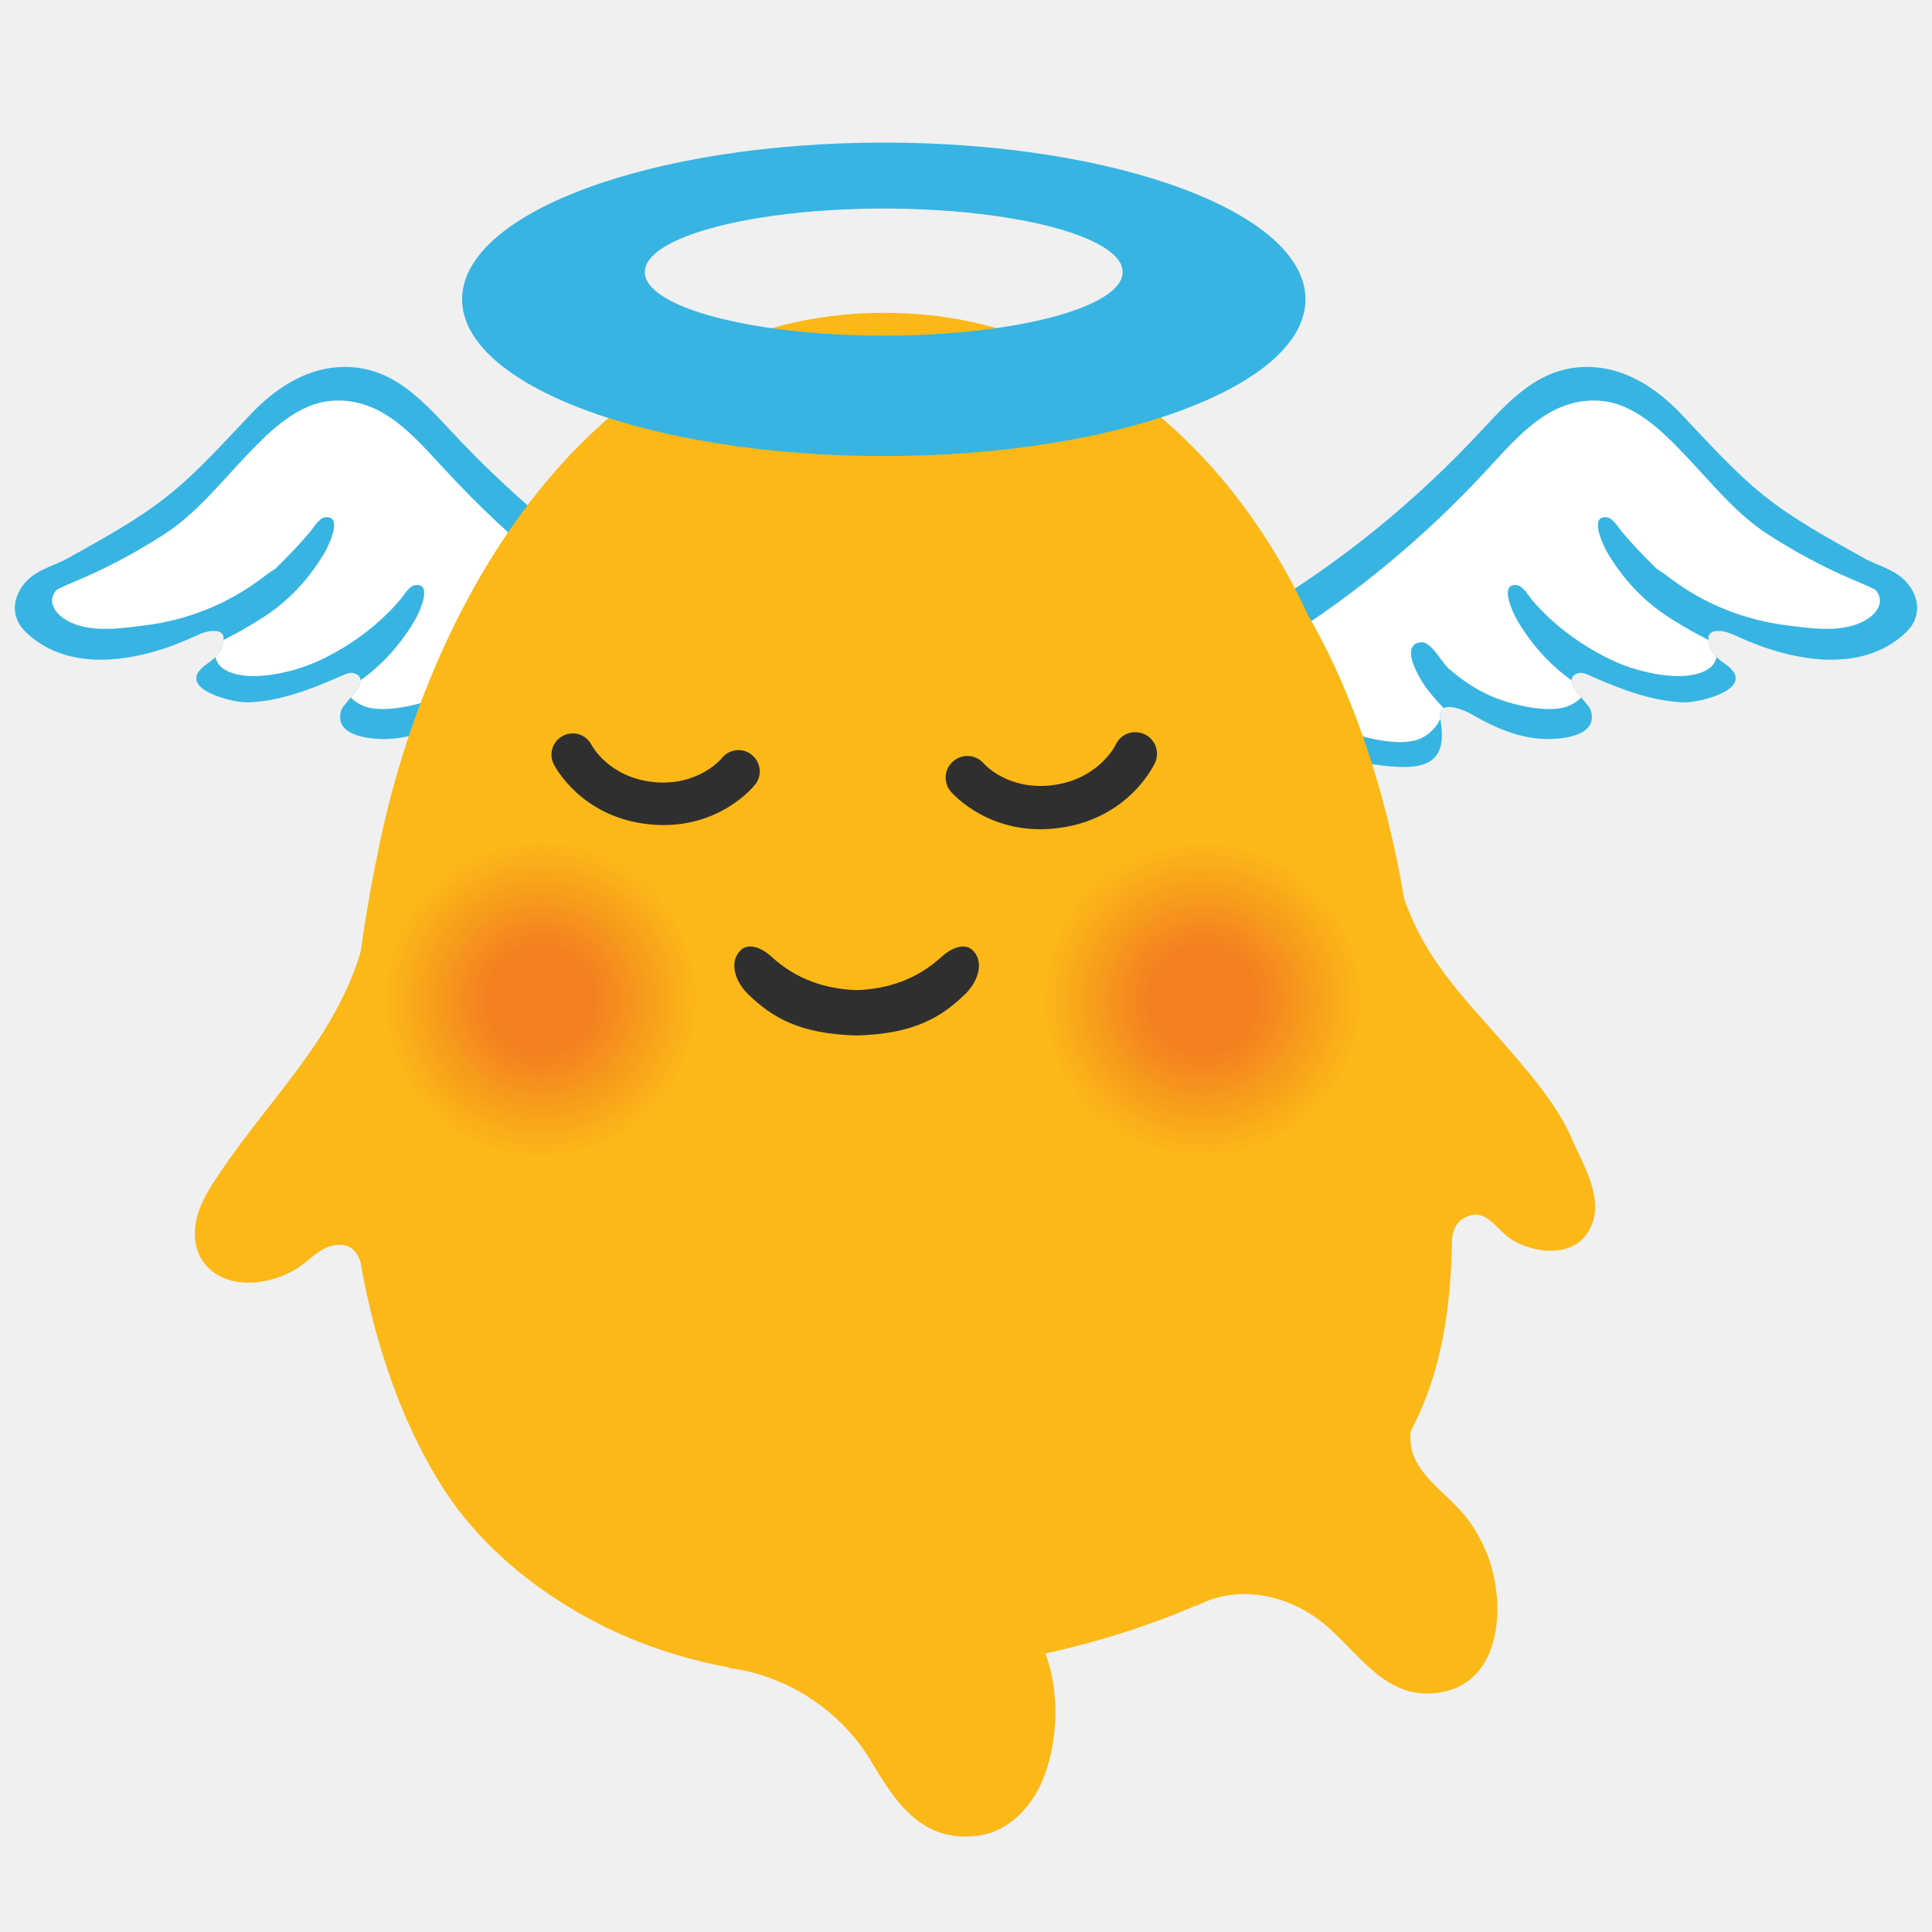
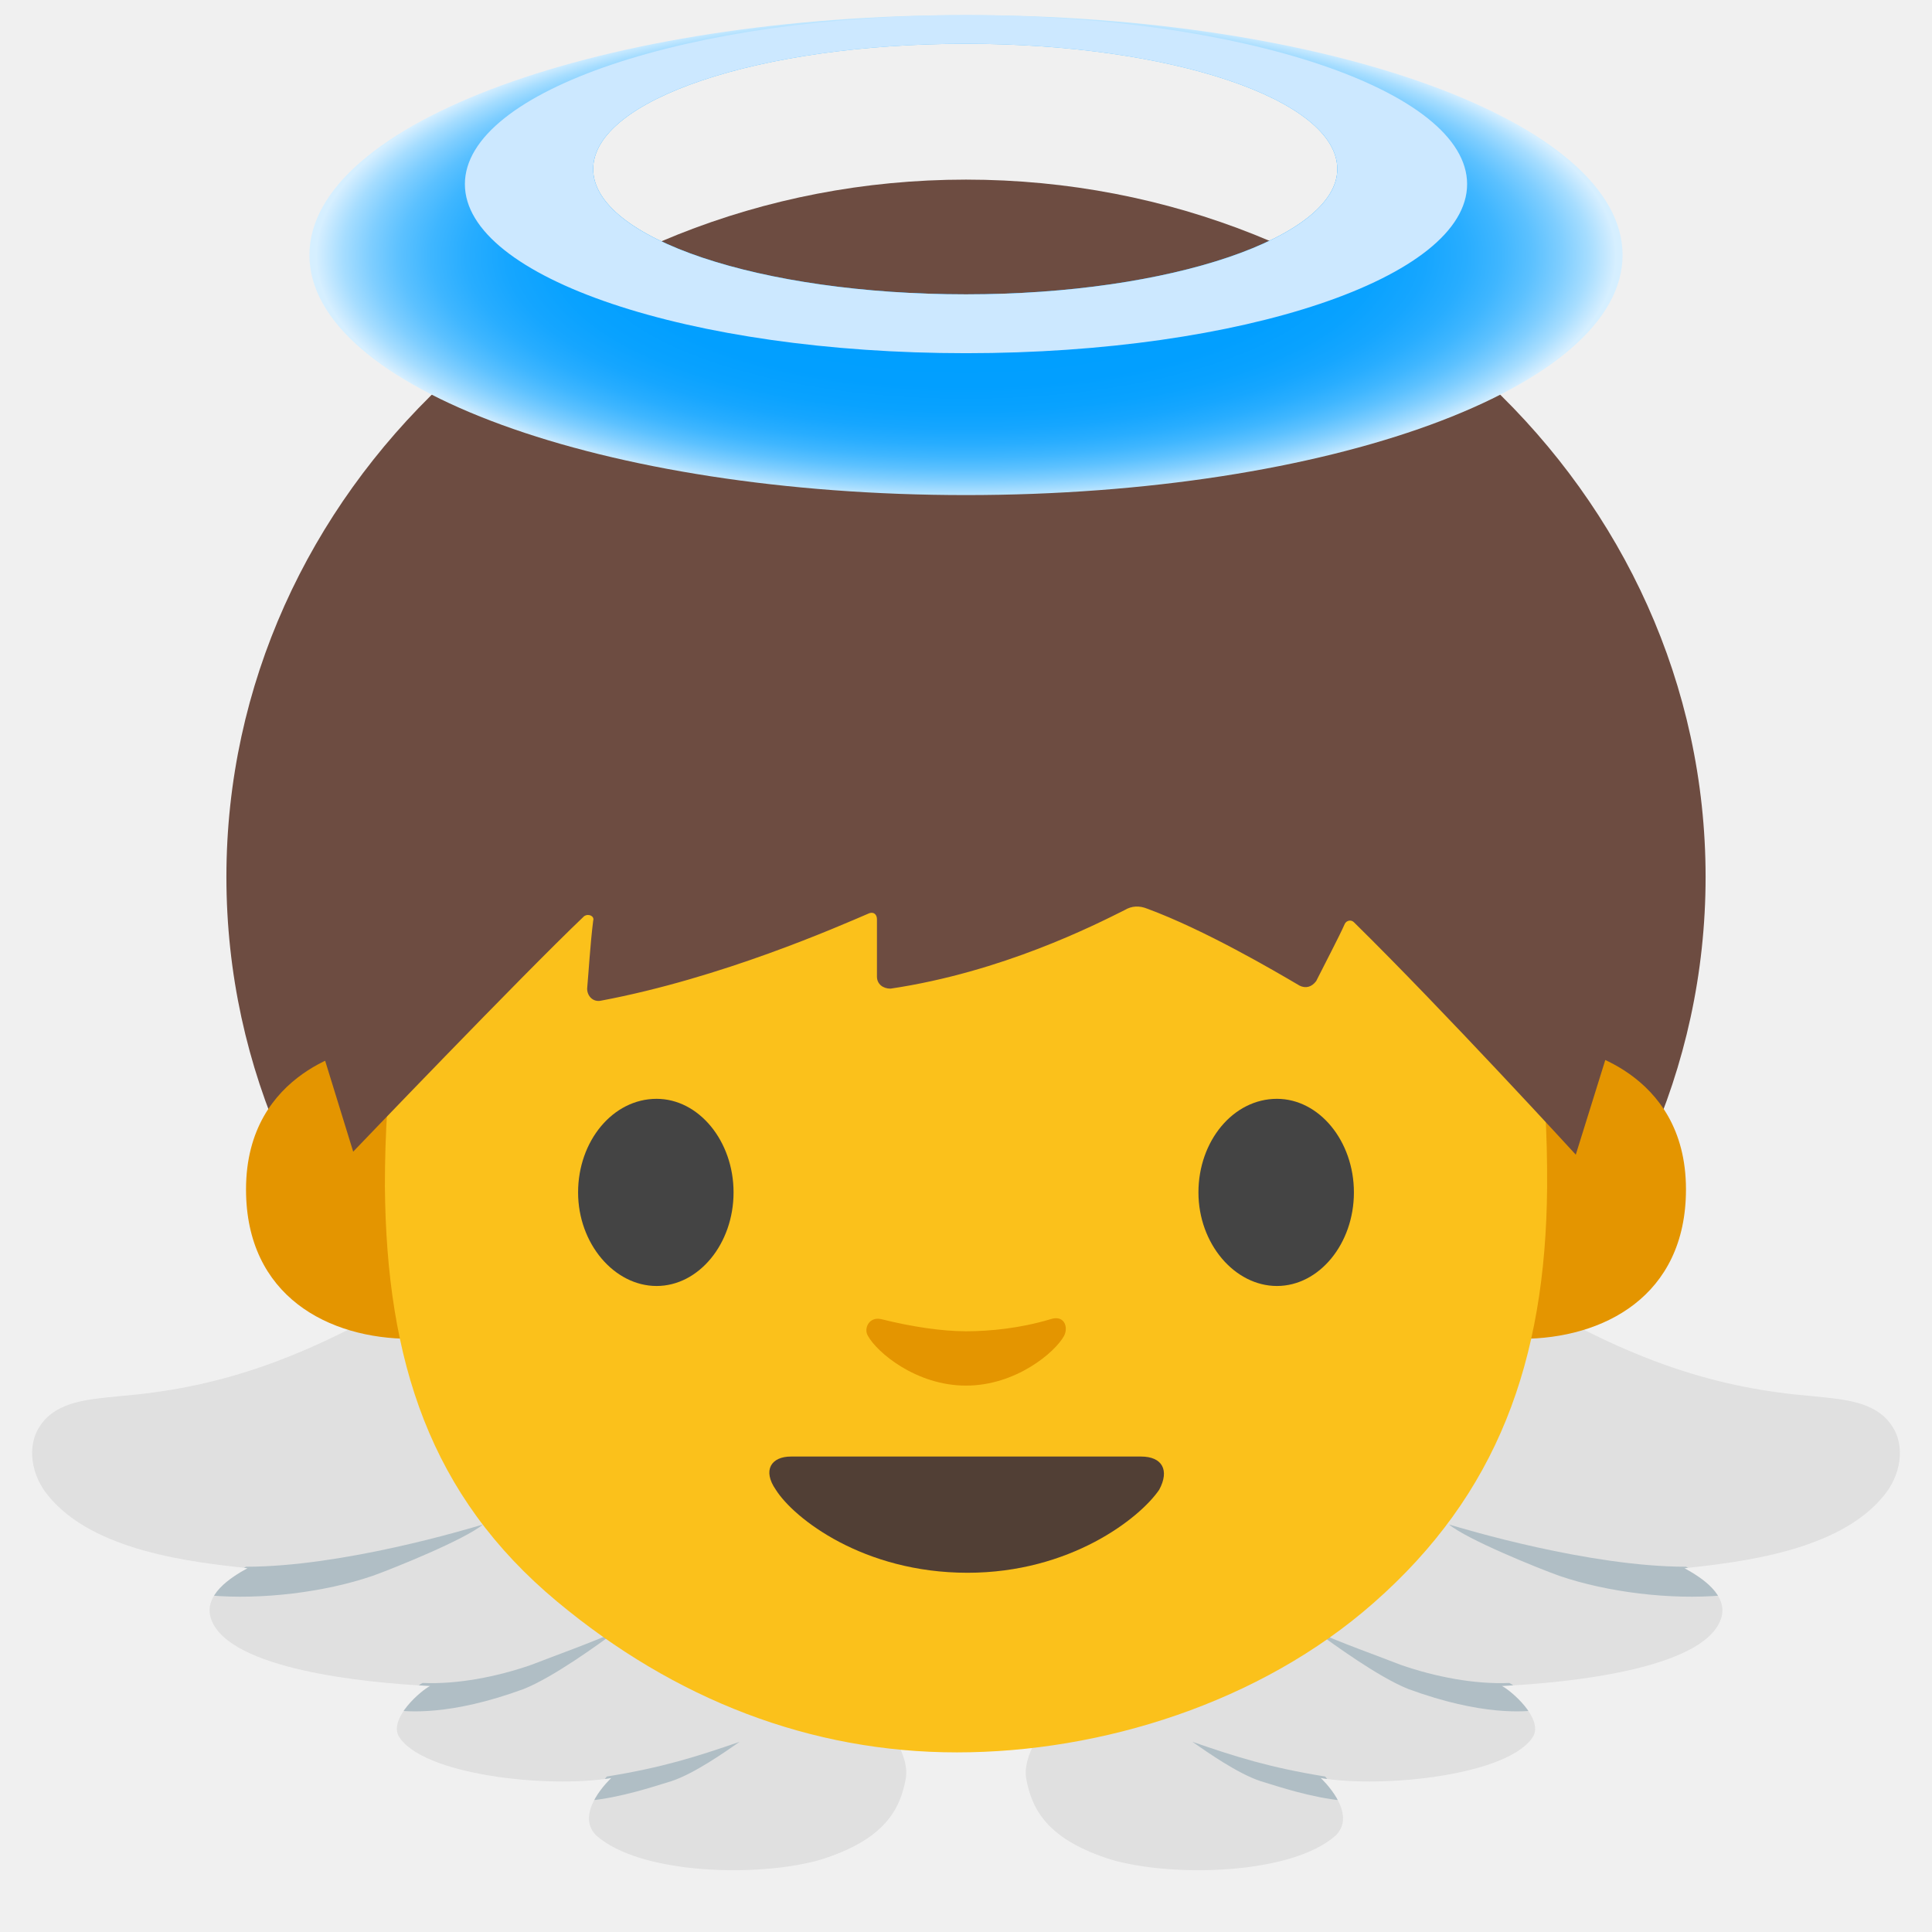
- <svg xmlns="http://www.w3.org/2000/svg" xmlns:xlink="http://www.w3.org/1999/xlink" version="1.1" id="レイヤー_1" x="0px" y="0px" width="128px" height="128px" viewBox="0 0 128 128" enable-background="new 0 0 128 128" xml:space="preserve">
+ <svg xmlns="http://www.w3.org/2000/svg" xmlns:xlink="http://www.w3.org/1999/xlink" width="128" height="128" style="enable-background:new 0 0 128 128;">
+   <style type="text/css">
+ .st0{clip-path:url(#SVGID_2_);fill:#B0BEC5;}
+ .st1{clip-path:url(#SVGID_4_);fill:#B0BEC5;}
+ .st2{fill:#6D4C41;}
+ .st3{fill:#E49500;}
+ .st4{fill:#FBC11B;}
+ .st5{fill:#513F35;}
+ .st6{fill:#444444;}
+ .st7{fill:url(#SVGID_5_);}
+ .st8{fill:#CCE8FF;}
+   </style>
  <g>
    <g>
      <g>
        <g>
          <defs>
-             <path id="SVGID_1_" d="M44.043,48.062c1.388-0.954,2.444-2.166,2.791-3.647c0.447-1.897-0.675-3-2.185-3.898       c-5.508-3.269-10.508-7.358-14.852-12.052c-2.097-2.252-4.131-4.392-7.476-4.133c-2.237,0.172-4.167,1.492-5.676,3.075       c-1.775,1.859-3.488,3.804-5.501,5.42c-2.027,1.623-4.369,2.88-6.625,4.145c-1.131,0.628-2.36,0.812-3.12,1.997       c-0.632,1.003-0.527,2.11,0.339,2.933c2.987,2.851,7.76,1.826,11.081,0.292c0.412-0.19,0.825-0.381,1.291-0.396       c0.789-0.022,0.804,0.449,0.594,1.1c-0.176,0.531-0.681,0.86-1.105,1.175c-2.052,1.548,1.819,2.487,2.811,2.458       c2.087-0.067,4.122-0.838,6.022-1.672c0.299-0.127,0.718-0.375,1.064-0.244c1.175,0.426-0.69,1.919-0.862,2.391       c-0.514,1.429,1.085,1.833,2.155,1.926c2.169,0.191,3.988-0.617,5.813-1.665c0.583-0.329,2.214-0.905,1.982,0.329       c-0.404,2.215,0.247,3.277,2.581,3.213C37.635,50.743,41.424,49.854,44.043,48.062z" />
+             <path id="SVGID_1_" d="M50.5,103.5c-2.8-4.7-6.4-12.8-8.4-15.6c-3.2-4.6-8.8-5.9-13.6-2.9c-8.6,5.4-14.6,7-20.6,7.5 c-1.9,0.2-4.1,0.3-5.2,1.9c-1,1.4-0.6,3.4,0.5,4.7c3,3.7,9.6,4.4,13.2,4.8c-1.1,0.6-3,1.8-2.4,3.4c1.2,3.3,10.2,4.2,14.5,4.4 c-0.6,0.3-2.7,2.1-2.1,3.3c1.5,2.6,9.9,3.5,14.1,2.8c0,0-2.5,2.3-1,3.8c2.9,2.6,10.8,2.8,14.9,1.6c4.1-1.3,5.2-3.2,5.6-5.3 C60.6,114.7,54.5,110.2,50.5,103.5z" />
          </defs>
-           <use xlink:href="#SVGID_1_" overflow="visible" fill-rule="evenodd" clip-rule="evenodd" fill="#37B4E2" />
+           <use style="overflow:visible;fill:#E0E0E0;" xlink:href="#SVGID_1_" />
          <clipPath id="SVGID_2_">
-             <use xlink:href="#SVGID_1_" overflow="visible" />
+             <use style="overflow:visible;" xlink:href="#SVGID_1_" />
          </clipPath>
-           <path clip-path="url(#SVGID_2_)" fill-rule="evenodd" clip-rule="evenodd" fill="#FFFFFF" d="M43.785,50.775      c1.388-0.954,2.442-2.166,2.791-3.647c0.445-1.896-0.677-3-2.185-3.897c-5.51-3.269-10.507-7.358-14.854-12.052      c-2.095-2.252-4.225-4.883-7.569-4.625c-2.237,0.172-4.072,1.984-5.583,3.566c-1.741,1.824-3.402,3.928-5.525,5.29      c-1.865,1.195-3.729,2.199-5.779,3.063c-1.812,0.763-3.699,1.597-3.666,3.875c0.013,0.985,0.346,1.939,0.746,2.839      c1.273,2.875,4.992,4.476,7.769,5.456c4.429,1.564,9.047,2.585,13.719,3.047c1.168,0.116,2.339,0.198,3.512,0.243      C32.599,54.144,39.115,53.97,43.785,50.775z" />
-           <path clip-path="url(#SVGID_2_)" fill-rule="evenodd" clip-rule="evenodd" fill="#37B4E2" d="M0.098,38.048      c0.342-0.535,0.829-0.716,1.575-0.799c1.419,0,2.912,0.363,4.352,0.445c-0.348,0.382-0.85,0.576-1.328,0.774      c-2.132,0.879-1.255,2.465,0.565,2.983c1.396,0.396,2.977,0.154,4.388-0.024c2.777-0.35,5.465-1.422,7.694-3.116      c0.292-0.221,0.589-0.439,0.9-0.63c0.789-0.769,1.55-1.56,2.293-2.435c0.229-0.271,0.596-0.918,0.987-0.971      c1.27-0.172,0.204,1.966-0.028,2.353c-1.016,1.713-2.345,3.161-4.027,4.249c-2.206,1.425-4.481,2.458-6.979,3.414      c-2.618,1.004-5.098,0.342-7.578-0.917c-1.979-1.006-4.079-2.198-3.041-4.869C-0.061,38.329,0.014,38.177,0.098,38.048z" />
-           <path clip-path="url(#SVGID_2_)" fill-rule="evenodd" clip-rule="evenodd" fill="#37B4E2" d="M12.102,44.5      c0.303-0.862,1.171-1.779,2.118-1.79c-0.053,0.552,0.037,1.223,0.546,1.575c1.539,1.062,4.698,0.239,6.211-0.442      c2.069-0.931,4.059-2.366,5.529-4.1c0.229-0.273,0.595-0.918,0.988-0.973c1.268-0.17,0.202,1.968-0.028,2.355      c-1.018,1.713-2.346,3.161-4.027,4.247c-1.167,0.756-2.438,1.294-3.626,2.001c-0.926,0.55-1.64,1.322-2.796,1.399      c-0.729,0.05-1.455-0.101-2.16-0.295c-0.664-0.182-1.334-0.409-1.867-0.845c-0.838-0.685-1.225-1.878-0.95-2.925      C12.057,44.637,12.078,44.57,12.102,44.5z" />
-           <path clip-path="url(#SVGID_2_)" fill-rule="evenodd" clip-rule="evenodd" fill="#37B4E2" d="M21.145,47.506      c-0.008-0.103-0.01-0.202-0.004-0.299c0.026-0.442,1.386-2.256,1.442-2.073c0.234,0.763,0.842,1.401,1.592,1.672      c1.322,0.477,3.791-0.139,5.038-0.687c1.042-0.457,1.994-1.102,2.843-1.854c0.443-0.391,1.127-1.805,1.838-1.711      c1.451,0.191-0.024,2.555-0.443,3.097c-1.59,2.048-4.466,4.528-7.115,5.117c-0.497,0.124-1.021,0.065-1.528-0.022      c-0.888-0.155-1.79-0.425-2.475-1.012C21.747,49.234,21.218,48.329,21.145,47.506z" />
-           <path clip-path="url(#SVGID_2_)" fill-rule="evenodd" clip-rule="evenodd" fill="#37B4E2" d="M31.028,49.694      c-0.008-0.101-0.01-0.2-0.004-0.298c0.026-0.441,1.386-2.255,1.44-2.074c0.236,0.765,0.844,1.403,1.594,1.674      c1.32,0.477,3.789-0.139,5.038-0.687c1.042-0.456,1.992-1.102,2.843-1.852c0.443-0.393,1.127-1.807,1.836-1.713      c1.453,0.19-0.022,2.555-0.443,3.097c-1.588,2.048-4.465,4.53-7.113,5.117c-0.498,0.124-1.023,0.068-1.528-0.022      c-0.888-0.155-1.79-0.422-2.475-1.012C31.63,51.424,31.1,50.521,31.028,49.694z" />
+           <path class="st0" d="M16.3,103.8c6.4,0,14.7-2.5,15.7-2.8c-1.2,1-5.9,2.9-7.3,3.4c-3.2,1.1-7.4,1.6-10.8,1.3 C14.6,104.9,15.3,104.3,16.3,103.8z" />
+           <path class="st0" d="M28,111.5c2.3,0.1,4.9-0.4,7.2-1.2c1.8-0.7,3.8-1.4,5.6-2.2c-1.1,0.8-4.1,3-6.1,3.8 c-4.9,1.8-7.7,1.5-8.6,1.4C26.6,112.8,27.4,111.8,28,111.5z" />
+           <path class="st0" d="M40.2,117.7c3.7-0.6,5.9-1.3,8.8-2.3c-1,0.7-3,2.1-4.5,2.6c-1.3,0.4-3.4,1.1-5.5,1.3 C39.2,118.9,39.9,118.1,40.2,117.7z" />
+         </g>
+         <g>
+           <defs>
+             <path id="SVGID_3_" d="M77.5,103.5c2.8-4.7,6.4-12.8,8.4-15.6c3.2-4.6,8.8-5.9,13.6-2.9c8.6,5.4,14.6,7,20.6,7.5 c1.9,0.2,4.1,0.3,5.2,1.9c1,1.4,0.6,3.4-0.5,4.7c-3,3.7-9.6,4.4-13.2,4.8c1.1,0.6,3,1.8,2.4,3.4c-1.2,3.3-10.2,4.2-14.5,4.4 c0.6,0.3,2.7,2.1,2.1,3.3c-1.5,2.6-9.9,3.5-14.1,2.8c0,0,2.5,2.3,1,3.8c-2.9,2.6-10.8,2.8-14.9,1.6c-4.1-1.3-5.2-3.2-5.6-5.3 C67.4,114.7,73.5,110.2,77.5,103.5z" />
+           </defs>
+           <use style="overflow:visible;fill:#E0E0E0;" xlink:href="#SVGID_3_" />
+           <clipPath id="SVGID_4_">
+             <use style="overflow:visible;" xlink:href="#SVGID_3_" />
+           </clipPath>
+           <path class="st1" d="M111.7,103.8c-6.4,0-14.7-2.5-15.7-2.8c1.2,1,5.9,2.9,7.3,3.4c3.2,1.1,7.4,1.6,10.8,1.3 C113.4,104.9,112.7,104.3,111.7,103.8z" />
+           <path class="st1" d="M100,111.5c-2.3,0.1-4.9-0.4-7.2-1.2c-1.8-0.7-3.8-1.4-5.6-2.2c1.1,0.8,4.1,3,6.1,3.8 c4.9,1.8,7.7,1.5,8.6,1.4C101.4,112.8,100.6,111.8,100,111.5z" />
+           <path class="st1" d="M87.8,117.7c-3.7-0.6-5.9-1.3-8.8-2.3c1,0.7,3,2.1,4.5,2.6c1.3,0.4,3.4,1.1,5.5,1.3 C88.8,118.9,88.1,118.1,87.8,117.7z" />
        </g>
      </g>
      <g>
-         <g>
-           <defs>
-             <path id="SVGID_3_" d="M83.957,48.062c-1.388-0.954-2.443-2.166-2.791-3.647c-0.445-1.897,0.677-3,2.185-3.898       c5.51-3.269,10.507-7.358,14.854-12.052c2.095-2.252,4.13-4.392,7.474-4.133c2.237,0.172,4.167,1.492,5.678,3.075       c1.773,1.859,3.486,3.804,5.499,5.42c2.027,1.623,4.369,2.88,6.625,4.145c1.133,0.628,2.36,0.812,3.119,1.997       c0.632,1.003,0.527,2.11-0.336,2.933c-2.989,2.851-7.762,1.826-11.083,0.292c-0.411-0.19-0.823-0.381-1.291-0.396       c-0.789-0.022-0.804,0.449-0.595,1.1c0.176,0.531,0.681,0.86,1.107,1.175c2.05,1.548-1.822,2.487-2.813,2.458       c-2.087-0.067-4.122-0.838-6.022-1.672c-0.299-0.127-0.718-0.375-1.062-0.244c-1.174,0.426,0.688,1.919,0.86,2.391       c0.516,1.429-1.084,1.833-2.154,1.926c-2.169,0.191-3.988-0.617-5.813-1.665c-0.583-0.329-2.214-0.905-1.983,0.329       c0.404,2.215-0.247,3.277-2.581,3.213C90.365,50.743,86.575,49.854,83.957,48.062z" />
-           </defs>
-           <use xlink:href="#SVGID_3_" overflow="visible" fill-rule="evenodd" clip-rule="evenodd" fill="#37B4E2" />
-           <clipPath id="SVGID_4_">
-             <use xlink:href="#SVGID_3_" overflow="visible" />
-           </clipPath>
-           <path clip-path="url(#SVGID_4_)" fill-rule="evenodd" clip-rule="evenodd" fill="#FFFFFF" d="M84.215,50.775      c-1.388-0.954-2.443-2.166-2.791-3.647c-0.445-1.896,0.677-3,2.184-3.897c5.51-3.269,10.508-7.358,14.854-12.052      c2.095-2.252,4.225-4.883,7.569-4.625c2.237,0.172,4.072,1.984,5.583,3.566c1.739,1.824,3.402,3.928,5.525,5.29      c1.863,1.195,3.729,2.199,5.779,3.063c1.811,0.763,3.7,1.597,3.666,3.875c-0.013,0.985-0.346,1.939-0.746,2.839      c-1.273,2.875-4.992,4.476-7.771,5.456c-4.427,1.564-9.044,2.585-13.717,3.047c-1.167,0.116-2.339,0.198-3.513,0.243      C95.401,54.144,88.885,53.97,84.215,50.775z" />
-           <path clip-path="url(#SVGID_4_)" fill-rule="evenodd" clip-rule="evenodd" fill="#37B4E2" d="M127.901,38.048      c-0.344-0.535-0.828-0.716-1.575-0.799c-1.419,0-2.91,0.363-4.35,0.445c0.346,0.382,0.849,0.576,1.326,0.774      c2.134,0.879,1.255,2.465-0.565,2.983c-1.395,0.396-2.977,0.154-4.39-0.024c-2.775-0.35-5.463-1.422-7.692-3.116      c-0.292-0.221-0.589-0.439-0.899-0.63c-0.79-0.769-1.55-1.56-2.293-2.435c-0.228-0.271-0.595-0.918-0.988-0.971      c-1.27-0.172-0.202,1.966,0.026,2.353c1.018,1.713,2.348,3.161,4.029,4.249c2.207,1.425,4.481,2.458,6.978,3.414      c2.62,1.004,5.098,0.342,7.578-0.917c1.979-1.006,4.08-2.198,3.043-4.869C128.061,38.329,127.985,38.177,127.901,38.048z" />
-           <path clip-path="url(#SVGID_4_)" fill-rule="evenodd" clip-rule="evenodd" fill="#37B4E2" d="M115.898,44.5      c-0.303-0.862-1.171-1.779-2.118-1.79c0.053,0.552-0.037,1.223-0.545,1.575c-1.54,1.062-4.698,0.239-6.211-0.442      c-2.069-0.931-4.059-2.366-5.527-4.1c-0.232-0.273-0.596-0.918-0.989-0.973c-1.27-0.17-0.202,1.968,0.028,2.355      c1.018,1.713,2.345,3.161,4.029,4.247c1.167,0.756,2.437,1.294,3.625,2.001c0.928,0.55,1.64,1.322,2.796,1.399      c0.729,0.05,1.457-0.101,2.16-0.295c0.665-0.182,1.336-0.409,1.867-0.845c0.838-0.685,1.228-1.878,0.95-2.925      C115.943,44.637,115.922,44.57,115.898,44.5z" />
-           <path clip-path="url(#SVGID_4_)" fill-rule="evenodd" clip-rule="evenodd" fill="#37B4E2" d="M106.854,47.506      c0.009-0.103,0.011-0.202,0.005-0.299c-0.026-0.442-1.386-2.256-1.441-2.073c-0.234,0.763-0.842,1.401-1.594,1.672      c-1.32,0.477-3.789-0.139-5.037-0.687c-1.042-0.457-1.992-1.102-2.843-1.854c-0.443-0.391-1.127-1.805-1.838-1.711      c-1.451,0.191,0.024,2.555,0.445,3.097c1.586,2.048,4.464,4.528,7.113,5.117c0.498,0.124,1.023,0.065,1.528-0.022      c0.889-0.155,1.79-0.425,2.475-1.012C106.251,49.234,106.782,48.329,106.854,47.506z" />
-           <path clip-path="url(#SVGID_4_)" fill-rule="evenodd" clip-rule="evenodd" fill="#37B4E2" d="M96.973,49.694      c0.009-0.101,0.009-0.2,0.003-0.298c-0.026-0.441-1.386-2.255-1.442-2.074c-0.232,0.765-0.842,1.403-1.592,1.674      c-1.322,0.477-3.789-0.139-5.039-0.687c-1.042-0.456-1.992-1.102-2.843-1.852c-0.443-0.393-1.128-1.807-1.837-1.713      c-1.453,0.19,0.023,2.555,0.443,3.097c1.588,2.048,4.465,4.53,7.113,5.117c0.5,0.124,1.023,0.068,1.528-0.022      c0.891-0.155,1.79-0.422,2.477-1.012C96.37,51.424,96.899,50.521,96.973,49.694z" />
+         <ellipse id="XMLID_167_" class="st2" cx="64" cy="58.1" rx="49" ry="46.2" />
+         <g id="XMLID_164_">
+           <path id="XMLID_166_" class="st3" d="M104.2,69.5c0,0,7.5,1.3,7.5,9.3c0,7.1-5.5,9.9-10.9,9.9V69.5H104.2z" />
+           <path id="XMLID_165_" class="st3" d="M23.8,69.5c0,0-7.5,1.3-7.5,9.3c0,7.1,5.5,9.9,10.9,9.9V69.5H23.8z" />
        </g>
-       </g>
-       <g>
-         <g>
-           <g>
-             <path fill-rule="evenodd" clip-rule="evenodd" fill="#37B4E2" d="M33.75,48.615c0.71,0.019,2.151-0.662,2.671-1.066       c0.741-0.58,1.448-2.158,1.448-2.158l0.441,0.576l-0.441,2.15l-1.422,2.062l-2.659-0.266L33.75,48.615z" />
-           </g>
+         <g id="XMLID_163_">
+           <path class="st4" d="M92.4,45.3C85.6,36.9,73.9,33.2,64,33.2c-9.9,0-21.6,3.6-28.4,12.1c-6.6,8.3-10.1,19-10.1,33.3 c0.1,11.6,3,20.5,11.4,27.5c7.8,6.5,16.8,10,26.5,10c9.6,0,20.1-3.3,27.6-9.9c8.2-7.2,11.4-16,11.5-27.5 C102.6,64.3,99.1,53.6,92.4,45.3z" />
        </g>
-         <path fill="#FBB817" d="M94.624,92.186c1.84-5.128,1.7-10.898,1.423-16.552c-0.09-1.84-0.423-3.621-1.029-5.334     c-0.314-2.02-0.797-4.126-1.394-6.266c-0.03-0.278-0.041-0.55-0.073-0.831c-1.047-8.906-3.595-16.765-6.89-22.443     c-5.286-11.401-14.876-19.275-26.263-19.979C40.405,19.547,28.833,38.588,25.2,55.666c-0.924,4.349-1.579,8.65-1.934,13.073     c-1.025,12.702,1.872,23.192,6.022,29.744c3.64,5.75,9.439,8.686,11.428,9.606c4.287,1.982,9.022,2.914,13.731,3.013     c1.384,0.03,2.768,0.002,4.148-0.08c10.513-0.61,22.702-3.765,30.705-10.921C91.922,97.755,93.587,95.071,94.624,92.186z" />
-         <path fill="#2F2F2F" d="M50.034,51.974c-0.097,0.127-2.484,3.097-7.003,2.641c-4.526-0.456-6.272-3.837-6.344-3.983     c-0.348-0.7-0.071-1.541,0.628-1.889c0.688-0.355,1.533-0.071,1.881,0.621c0.041,0.075,1.175,2.155,4.115,2.451     c2.948,0.295,4.496-1.56,4.507-1.575c0.479-0.614,1.369-0.726,1.976-0.24C50.407,50.478,50.52,51.36,50.034,51.974z" />
-         <path fill="#2F2F2F" d="M76.528,50.534c-0.079,0.146-1.709,3.669-6.295,4.312c-4.586,0.651-7.13-2.281-7.242-2.401     c-0.508-0.606-0.438-1.511,0.165-2.013c0.606-0.52,1.507-0.448,2.027,0.158c0.053,0.067,1.668,1.84,4.646,1.417     c2.993-0.423,4.077-2.637,4.084-2.656c0.322-0.726,1.171-1.043,1.9-0.714C76.532,48.966,76.85,49.805,76.528,50.534z" />
-         <g>
-           <g>
-             <path fill="#37B4E2" d="M58.559,9.447c-15.427,0-27.943,4.65-27.943,10.384c0,5.738,12.516,10.384,27.943,10.384       c15.43,0,27.931-4.646,27.931-10.384C86.489,14.097,73.988,9.447,58.559,9.447z M58.551,22.236       c-8.742,0-15.83-1.885-15.83-4.212c0-2.319,7.088-4.205,15.83-4.205s15.826,1.885,15.826,4.205       C74.377,20.351,67.292,22.236,58.551,22.236z" />
-           </g>
+         <path id="XMLID_162_" class="st3" d="M69.6,87.4c-2,0.6-4,0.8-5.6,0.8c-1.6,0-3.6-0.3-5.6-0.8c-0.8-0.2-1.2,0.6-0.9,1.1 c0.6,1.1,3.2,3.3,6.5,3.3c3.3,0,5.9-2.2,6.5-3.3C70.8,87.9,70.5,87.1,69.6,87.4z" />
+         <path id="XMLID_161_" class="st5" d="M75.6,96.5c-1.6,0-11.6,0-11.6,0s-10,0-11.6,0c-1.3,0-1.9,0.9-1,2.2 c1.2,1.9,5.8,5.5,12.7,5.5c6.8,0,11.4-3.6,12.7-5.5C77.5,97.4,77,96.5,75.6,96.5z" />
+         <g id="XMLID_158_">
+           <path id="XMLID_160_" class="st6" d="M48.6,79c0,3.4-2.3,6.2-5.1,6.2c-2.8,0-5.2-2.8-5.2-6.2c0-3.4,2.3-6.2,5.2-6.2 C46.3,72.8,48.6,75.6,48.6,79" />
+           <path id="XMLID_159_" class="st6" d="M89.7,79c0,3.4-2.3,6.2-5.1,6.2c-2.8,0-5.2-2.8-5.2-6.2c0-3.4,2.3-6.2,5.2-6.2 C87.4,72.8,89.7,75.6,89.7,79" />
        </g>
-         <g>
-           <path fill="#FBB817" d="M83.336,76.183c-5.577,2.009-11.73-0.819-13.758-6.325c-2.024-5.499,0.841-11.596,6.415-13.604      c5.562-1.998,11.73,0.838,13.766,6.336C91.778,68.1,88.902,74.186,83.336,76.183z" />
-           <path fill="#FBB517" d="M83.224,75.877c-5.406,1.947-11.371-0.794-13.336-6.131c-1.961-5.33,0.815-11.24,6.218-13.187      c5.392-1.937,11.37,0.812,13.343,6.142C91.407,68.042,88.618,73.941,83.224,75.877z" />
-           <path fill="#FAB318" d="M83.111,75.572c-5.235,1.885-11.011-0.769-12.914-5.938c-1.899-5.161,0.79-10.883,6.021-12.769      c5.221-1.875,11.01,0.786,12.92,5.948C91.035,67.984,88.335,73.697,83.111,75.572z" />
-           <path fill="#FAB018" d="M82.998,75.266c-5.063,1.823-10.651-0.744-12.491-5.743c-1.837-4.993,0.764-10.528,5.825-12.352      c5.05-1.813,10.65,0.76,12.498,5.753C90.663,67.926,88.051,73.453,82.998,75.266z" />
-           <path fill="#FAAE19" d="M82.886,74.96c-4.893,1.762-10.292-0.719-12.069-5.549c-1.775-4.824,0.738-10.171,5.628-11.934      c4.879-1.752,10.29,0.734,12.075,5.559C90.291,67.869,87.768,73.208,82.886,74.96z" />
-           <path fill="#F9AB19" d="M82.773,74.655c-4.721,1.7-9.931-0.694-11.647-5.355c-1.713-4.655,0.712-9.815,5.431-11.516      c4.708-1.691,9.93,0.708,11.653,5.364C89.919,67.811,87.484,72.964,82.773,74.655z" />
-           <path fill="#F9A81A" d="M82.661,74.349c-4.55,1.638-9.572-0.669-11.225-5.162c-1.651-4.486,0.687-9.459,5.234-11.098      c4.537-1.63,9.569,0.683,11.23,5.169C89.547,67.753,87.201,72.719,82.661,74.349z" />
-           <path fill="#F9A61A" d="M82.548,74.043c-4.379,1.576-9.212-0.645-10.803-4.967c-1.588-4.318,0.661-9.104,5.037-10.681      c4.367-1.568,9.209,0.657,10.808,4.975C89.175,67.696,86.917,72.475,82.548,74.043z" />
-           <path fill="#F8A31A" d="M82.435,73.738c-4.208,1.515-8.852-0.62-10.38-4.773c-1.526-4.149,0.635-8.747,4.84-10.263      c4.196-1.507,8.85,0.631,10.386,4.78C88.803,67.638,86.633,72.23,82.435,73.738z" />
-           <path fill="#F8A01B" d="M82.323,73.432c-4.037,1.453-8.492-0.595-9.958-4.58c-1.464-3.98,0.609-8.391,4.644-9.845      c4.025-1.446,8.489,0.605,9.963,4.586C88.431,67.58,86.35,71.986,82.323,73.432z" />
-           <path fill="#F89E1B" d="M82.21,73.126c-3.865,1.391-8.132-0.57-9.536-4.385c-1.402-3.812,0.583-8.035,4.447-9.428      c3.854-1.385,8.129,0.58,9.541,4.392C88.059,67.522,86.066,71.742,82.21,73.126z" />
-           <path fill="#F79B1C" d="M82.098,72.821c-3.694,1.329-7.772-0.545-9.114-4.191c-1.34-3.643,0.558-7.679,4.25-9.01      c3.684-1.323,7.769,0.554,9.118,4.197C87.688,67.465,85.783,71.498,82.098,72.821z" />
-           <path fill="#F7991C" d="M81.985,72.515c-3.523,1.267-7.413-0.52-8.692-3.998c-1.278-3.474,0.532-7.323,4.053-8.592      c3.513-1.262,7.409,0.528,8.695,4.003C87.315,67.407,85.499,71.253,81.985,72.515z" />
-           <path fill="#F7961D" d="M81.873,72.209c-3.352,1.206-7.053-0.495-8.27-3.804c-1.215-3.306,0.506-6.967,3.856-8.174      c3.342-1.201,7.048,0.502,8.273,3.808C86.943,67.35,85.215,71.009,81.873,72.209z" />
-           <path fill="#F6931D" d="M81.76,71.904c-3.181,1.144-6.693-0.47-7.848-3.609c-1.153-3.137,0.48-6.611,3.66-7.757      c3.171-1.14,6.688,0.477,7.85,3.613C86.571,67.292,84.932,70.765,81.76,71.904z" />
-           <path fill="#F6911D" d="M81.647,71.598c-3.01,1.082-6.333-0.445-7.426-3.416c-1.091-2.968,0.454-6.255,3.463-7.339      c3-1.079,6.334,0.448,7.428,3.419C86.206,67.232,84.648,70.52,81.647,71.598z" />
-           <path fill="#F68E1E" d="M81.535,71.292c-2.838,1.02-5.973-0.42-7.003-3.222c-1.029-2.799,0.428-5.898,3.266-6.921      c2.829-1.017,5.974,0.423,7.005,3.225C85.833,67.174,84.365,70.276,81.535,71.292z" />
-           <path fill="#F58B1E" d="M81.422,70.987c-2.667,0.958-5.614-0.395-6.582-3.028c-0.967-2.631,0.403-5.542,3.069-6.503      c2.658-0.956,5.613,0.397,6.583,3.03C85.461,67.117,84.081,70.031,81.422,70.987z" />
-           <path fill="#F5891F" d="M81.31,70.681c-2.496,0.896-5.254-0.37-6.159-2.833c-0.904-2.462,0.377-5.187,2.873-6.086      c2.487-0.895,5.253,0.371,6.16,2.835C85.089,67.059,83.797,69.787,81.31,70.681z" />
-           <path fill="#F5861F" d="M81.197,70.375c-2.325,0.834-4.894-0.345-5.737-2.64c-0.842-2.293,0.351-4.831,2.676-5.668      c2.316-0.833,4.893,0.346,5.737,2.641C84.717,67.001,83.514,69.542,81.197,70.375z" />
-           <path fill="#F48420" d="M81.084,70.07c-2.154,0.773-4.534-0.32-5.314-2.446c-0.781-2.125,0.325-4.474,2.479-5.25      c2.146-0.771,4.532,0.32,5.315,2.446C84.345,66.943,83.23,69.298,81.084,70.07z" />
-           <path fill="#F48120" d="M80.972,69.764c-1.982,0.711-4.174-0.295-4.892-2.252c-0.718-1.956,0.299-4.118,2.281-4.833      c1.975-0.71,4.167,0.296,4.893,2.252C83.968,66.888,82.947,69.054,80.972,69.764z" />
-         </g>
-         <g>
-           <path fill="#FBB817" d="M39.433,76.217c-5.495,2.017-11.551-0.823-13.544-6.344c-1.994-5.521,0.827-11.637,6.317-13.653      c5.477-2.005,11.547,0.845,13.556,6.359C47.737,68.107,44.916,74.216,39.433,76.217z" />
-           <path fill="#FBB517" d="M39.322,75.91c-5.327,1.955-11.197-0.798-13.129-6.149c-1.933-5.352,0.801-11.28,6.124-13.234      c5.308-1.943,11.209,0.813,13.14,6.164C47.388,68.043,44.637,73.97,39.322,75.91z" />
-           <path fill="#FAB318" d="M39.211,75.604c-5.158,1.892-10.842-0.773-12.713-5.956c-1.872-5.183,0.776-10.922,5.93-12.814      c5.14-1.882,10.854,0.788,12.724,5.968C47.021,67.986,44.357,73.725,39.211,75.604z" />
-           <path fill="#FAB018" d="M39.1,75.297c-4.989,1.83-10.488-0.748-12.298-5.761c-1.811-5.014,0.75-10.565,5.735-12.396      c4.972-1.82,10.5,0.762,12.308,5.773C46.655,67.929,44.078,73.48,39.1,75.297z" />
-           <path fill="#FAAE19" d="M38.989,74.991c-4.821,1.769-10.134-0.723-11.882-5.566c-1.749-4.844,0.725-10.208,5.542-11.976      c4.803-1.759,10.145,0.736,11.892,5.578C46.289,67.871,43.799,73.234,38.989,74.991z" />
-           <path fill="#F9AB19" d="M38.879,74.684c-4.653,1.707-9.78-0.697-11.467-5.372c-1.688-4.675,0.7-9.851,5.347-11.557      c4.636-1.697,9.791,0.71,11.476,5.382C45.922,67.813,43.52,72.989,38.879,74.684z" />
-           <path fill="#F9A81A" d="M38.768,74.377c-4.484,1.645-9.425-0.672-11.051-5.177c-1.627-4.506,0.673-9.493,5.153-11.139      c4.467-1.635,9.435,0.685,11.06,5.188C45.556,67.756,43.24,72.744,38.768,74.377z" />
-           <path fill="#F9A61A" d="M38.657,74.071c-4.316,1.583-9.071-0.647-10.636-4.982c-1.566-4.336,0.648-9.136,4.958-10.719      c4.299-1.574,9.081,0.659,10.645,4.993C45.189,67.699,42.961,72.499,38.657,74.071z" />
-           <path fill="#F8A31A" d="M38.546,73.765c-4.147,1.52-8.717-0.622-10.22-4.788c-1.505-4.167,0.623-8.778,4.765-10.3      c4.131-1.512,8.726,0.633,10.229,4.797C44.823,67.641,42.682,72.253,38.546,73.765z" />
-           <path fill="#F8A01B" d="M38.436,73.458c-3.979,1.458-8.362-0.597-9.805-4.594c-1.444-3.998,0.597-8.421,4.57-9.881      c3.963-1.45,8.371,0.607,9.812,4.602C44.457,67.583,42.402,72.008,38.436,73.458z" />
-           <path fill="#F89E1B" d="M38.325,73.151c-3.81,1.396-8.008-0.572-9.389-4.399c-1.383-3.829,0.572-8.064,4.376-9.462      c3.795-1.389,8.016,0.581,9.396,4.407C44.09,67.526,42.123,71.763,38.325,73.151z" />
-           <path fill="#F79B1C" d="M38.214,72.845c-3.642,1.334-7.654-0.546-8.973-4.205c-1.322-3.66,0.546-7.706,4.182-9.042      c3.627-1.327,7.662,0.555,8.981,4.211C43.724,67.468,41.844,71.518,38.214,72.845z" />
-           <path fill="#F7991C" d="M38.103,72.538c-3.473,1.272-7.299-0.521-8.558-4.01c-1.261-3.491,0.521-7.349,3.988-8.624      c3.458-1.266,7.307,0.529,8.564,4.016C43.357,67.411,41.564,71.272,38.103,72.538z" />
-           <path fill="#F7961D" d="M37.992,72.232c-3.304,1.21-6.945-0.497-8.142-3.815c-1.2-3.322,0.495-6.992,3.793-8.205      c3.291-1.204,6.952,0.503,8.149,3.821C42.991,67.354,41.285,71.027,37.992,72.232z" />
-           <path fill="#F6931D" d="M37.881,71.925c-3.136,1.148-6.591-0.471-7.727-3.621c-1.139-3.152,0.47-6.634,3.6-7.785      c3.122-1.143,6.597,0.478,7.733,3.625C42.625,67.296,41.006,70.782,37.881,71.925z" />
-           <path fill="#F6911D" d="M37.771,71.619c-2.967,1.086-6.237-0.446-7.311-3.426c-1.077-2.983,0.444-6.277,3.405-7.366      c2.954-1.081,6.243,0.452,7.317,3.43C42.258,67.238,40.727,70.537,37.771,71.619z" />
-           <path fill="#F68E1E" d="M37.66,71.312c-2.799,1.024-5.882-0.421-6.896-3.232c-1.016-2.813,0.419-5.92,3.211-6.947      c2.786-1.019,5.887,0.426,6.901,3.235C41.892,67.181,40.447,70.292,37.66,71.312z" />
-           <path fill="#F58B1E" d="M37.549,71.005c-2.631,0.962-5.528-0.396-6.48-3.037c-0.956-2.645,0.393-5.562,3.017-6.528      c2.618-0.958,5.533,0.4,6.485,3.04C41.525,67.123,40.168,70.046,37.549,71.005z" />
-           <path fill="#F5891F" d="M37.438,70.699c-2.462,0.9-5.174-0.371-6.064-2.843c-0.895-2.475,0.368-5.205,2.823-6.108      c2.45-0.896,5.178,0.374,6.069,2.845C41.159,67.066,39.889,69.801,37.438,70.699z" />
-           <path fill="#F5861F" d="M37.328,70.393c-2.293,0.838-4.82-0.346-5.649-2.648c-0.833-2.306,0.342-4.848,2.628-5.69      c2.282-0.834,4.823,0.349,5.654,2.65C40.792,67.008,39.609,69.556,37.328,70.393z" />
-           <path fill="#F48420" d="M37.217,70.086c-2.125,0.776-4.465-0.321-5.233-2.454c-0.772-2.137,0.317-4.491,2.435-5.271      c2.113-0.772,4.468,0.323,5.237,2.455C40.426,66.951,39.33,69.31,37.217,70.086z" />
-           <path fill="#F48120" d="M37.106,69.779c-1.957,0.714-4.111-0.295-4.818-2.259c-0.711-1.968,0.292-4.133,2.241-4.852      c1.945-0.711,4.107,0.299,4.821,2.259C40.054,66.896,39.051,69.065,37.106,69.779z" />
-         </g>
-         <path fill="#2F2F2F" d="M64.506,63.022c-0.614-0.688-1.612-0.101-2.114,0.359c-1.679,1.542-3.594,2.125-5.536,2.214     c-0.022,0-0.048,0-0.048,0h-0.026c-0.007,0-0.019,0-0.019,0c-0.026,0-0.026,0-0.026,0h-0.004c0,0-0.063,0-0.083,0     c-1.938-0.089-3.86-0.673-5.54-2.214c-0.49-0.46-1.493-1.047-2.106-0.359c-0.759,0.853-0.165,2.128,0.512,2.798     c1.638,1.612,3.483,2.678,7.216,2.783v0.007c0,0,0.004-0.003,0.022-0.007c0.011,0.004,0.015,0.007,0.026,0.007v-0.007     c3.718-0.105,5.574-1.171,7.208-2.783C64.67,65.15,65.262,63.875,64.506,63.022z" />
-         <path fill="#FBB817" d="M23.937,62.94c-1.758,5.902-5.916,9.643-9.37,14.762c-0.599,0.888-1.195,1.801-1.487,2.83     c-0.292,1.03-0.238,2.21,0.393,3.077c1.479,2.029,4.681,1.543,6.475,0.241c0.527-0.383,0.995-0.857,1.577-1.146     c0.583-0.29,1.347-0.357,1.844,0.065c0.627,0.531,0.604,1.618,1.304,2.05c-0.038-0.024,0.697-9.527,0.731-10.44     c0.131-3.503,0.163-6.983-0.091-10.496c-0.079-1.084-0.203-2.233-0.864-3.093C24.313,61.539,24.141,62.255,23.937,62.94z" />
-         <path fill="#FBB817" d="M93.032,59.56c1.522,4.356,4.304,6.868,7.212,10.275c1.488,1.741,3.009,3.561,3.928,5.684     c0.793,1.84,2.401,4.339,0.875,6.334c-1.143,1.492-3.557,1.119-4.912,0.26c-1.049-0.664-1.708-2.272-3.231-1.365     c-0.457,0.273-0.653,0.836-0.716,1.365c-0.063,0.529-0.034,1.078-0.197,1.584c-0.116,0.354-0.318,0.671-0.52,0.983     c-0.148,0.229-0.32,0.476-0.584,0.541c-0.263,0.065-0.539-0.077-0.737-0.262c-0.488-0.458-0.656-1.154-0.802-1.807     c-0.518-2.319-1.341-4.691-1.601-7.047c-0.258-2.342,0.069-4.713,0.209-7.051C92.145,65.88,92.518,62.7,93.032,59.56z" />
+         <path id="XMLID_156_" class="st2" d="M23.4,76.3c0,0,11.2-11.7,15.3-15.6c0.3-0.2,0.7,0,0.6,0.3c-0.2,1.6-0.3,3.4-0.4,4.5 c0,0.5,0.4,0.9,0.9,0.8c8-1.5,15.7-4.9,17.8-5.8c0.3-0.1,0.5,0.1,0.5,0.4c0,1.5,0,2.9,0,3.8c0,0.5,0.4,0.8,0.9,0.8 c7.4-1.1,13.5-4.2,15.5-5.2c0.5-0.3,1-0.3,1.5-0.1c3.8,1.4,8.4,4.1,10.1,5.1c0.4,0.2,0.8,0.1,1.1-0.3c0.6-1.2,1.5-2.9,1.9-3.8 c0.1-0.2,0.4-0.3,0.6-0.1c6,5.9,14.7,15.4,14.7,15.4l6.2-19.9c0,0-10-35.3-44.8-35.3S18,58.8,18,58.8L23.4,76.3z" />
      </g>
    </g>
-     <path fill="#FBB817" d="M48.32,110.509c3.856,0.501,7.429,2.856,9.409,6.202c1.641,2.77,3.414,5.428,7.139,4.898   c2.009-0.286,3.583-1.99,4.296-3.889c1.659-4.425,0.671-10.263-3.619-12.853c-1.906-1.152-4.152-1.601-6.371-1.812" />
-     <path fill="#FBB817" d="M97.46,100.954c-1.569-2.334-4.844-3.548-3.834-6.903c0.156-0.516,0.047-1.291-0.49-1.292   c-0.196-0.001-0.37,0.116-0.531,0.23c-1.79,1.261-3.594,1.923-5.846,1.923c-2.689-0.052-5.136-1.23-7.93-0.468   c-3.048,0.833-5.243,4.061-4.893,7.201c0.077,0.706,0.279,1.418,0.724,1.969c0.853,1.059,1.906,0.713,2.927,1.255   c0.663,0.35,1.216,1.766,1.721,1.502c2.757-1.435,6.052-0.718,8.381,1.186c2.375,1.943,4.1,5.152,7.704,4.577   c4.23-0.675,4.392-6.116,3.095-9.266C98.208,102.193,97.864,101.554,97.46,100.954z" />
+     <g>
+       <g>
+         <radialGradient id="SVGID_5_" cx="64" cy="16.929" gradientTransform="matrix(1 0 0 0.3778 0 10.533)" gradientUnits="userSpaceOnUse" r="43.043">
+           <stop offset="0.312" style="stop-color:#009EFF" />
+           <stop offset="0.534" style="stop-color:#029FFF" />
+           <stop offset="0.633" style="stop-color:#09A2FF" />
+           <stop offset="0.707" style="stop-color:#16A6FF" />
+           <stop offset="0.769" style="stop-color:#28ADFF" />
+           <stop offset="0.823" style="stop-color:#3FB6FF" />
+           <stop offset="0.872" style="stop-color:#5CC1FF" />
+           <stop offset="0.917" style="stop-color:#7FCEFF" />
+           <stop offset="0.959" style="stop-color:#A6DDFF" />
+           <stop offset="0.997" style="stop-color:#D2EDFF" />
+           <stop offset="1" style="stop-color:#D6EFFF" />
+         </radialGradient>
+         <path class="st7" d="M64,1C40,1,20.5,8.1,20.5,16.9c0,8.8,19.5,15.9,43.5,15.9c24,0,43.5-7.1,43.5-15.9C107.5,8.1,88,1,64,1z M64,19.5c-13.6,0-24.7-3.7-24.7-8.3c0-4.6,11-8.3,24.7-8.3c13.6,0,24.6,3.7,24.6,8.3C88.6,15.7,77.6,19.5,64,19.5z" />
+       </g>
+       <path class="st8" d="M64,1C45.7,1,30.8,6,30.8,12.2c0,6.2,14.9,11.2,33.2,11.2c18.3,0,33.2-5,33.2-11.2C97.2,6,82.3,1,64,1z M64,19.5c-13.6,0-24.7-3.7-24.7-8.3c0-4.6,11-8.3,24.7-8.3c13.6,0,24.6,3.7,24.6,8.3C88.6,15.7,77.6,19.5,64,19.5z" />
+     </g>
  </g>
</svg>
